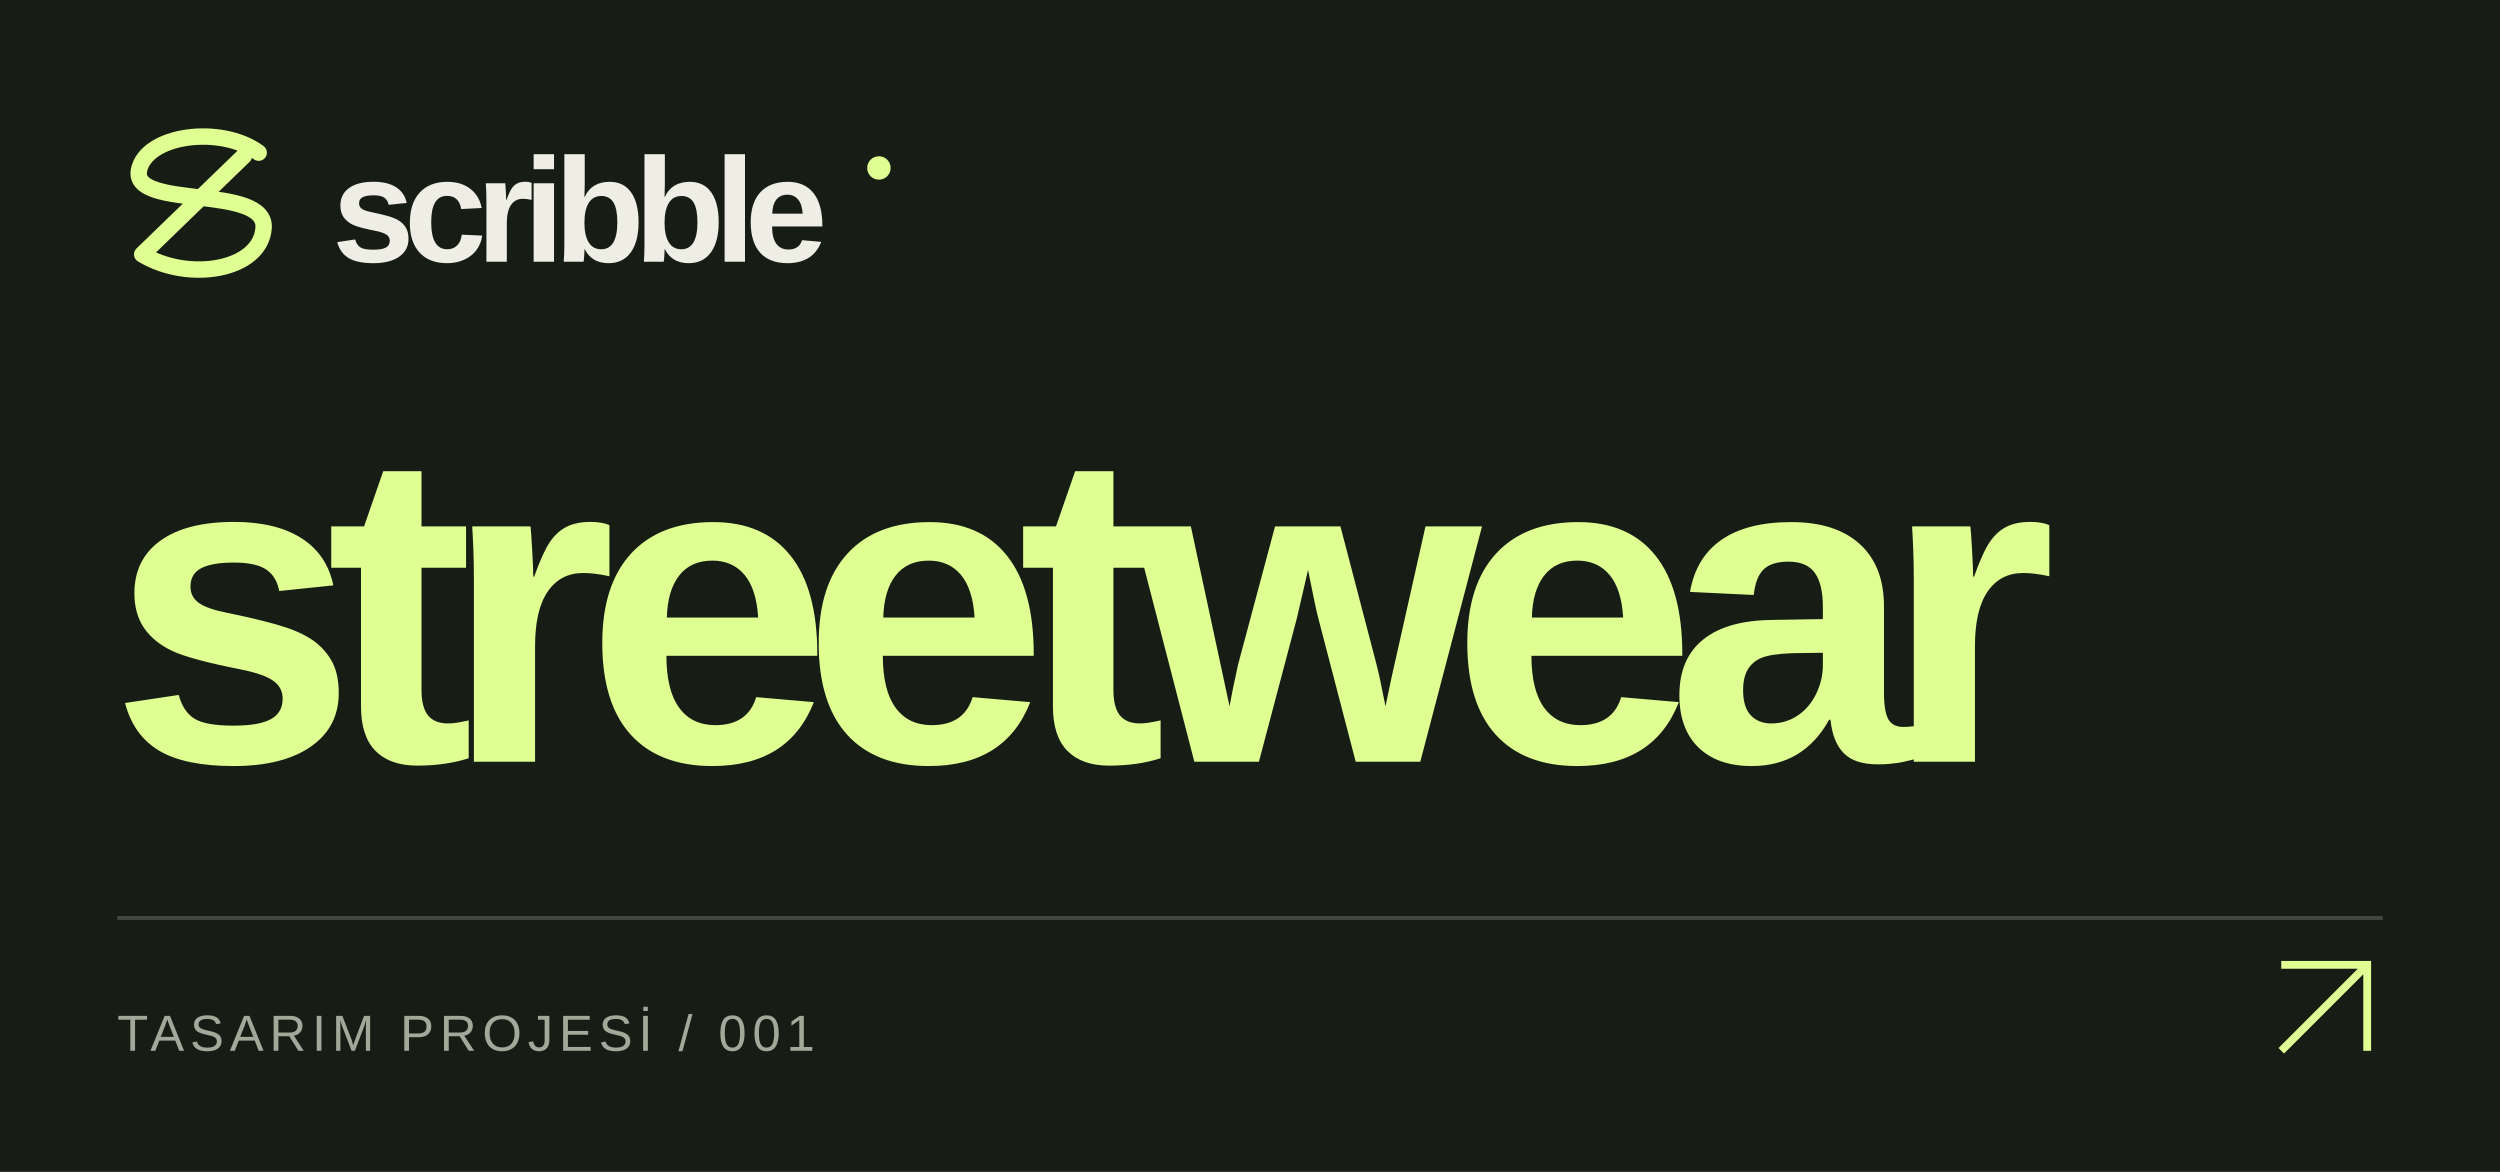
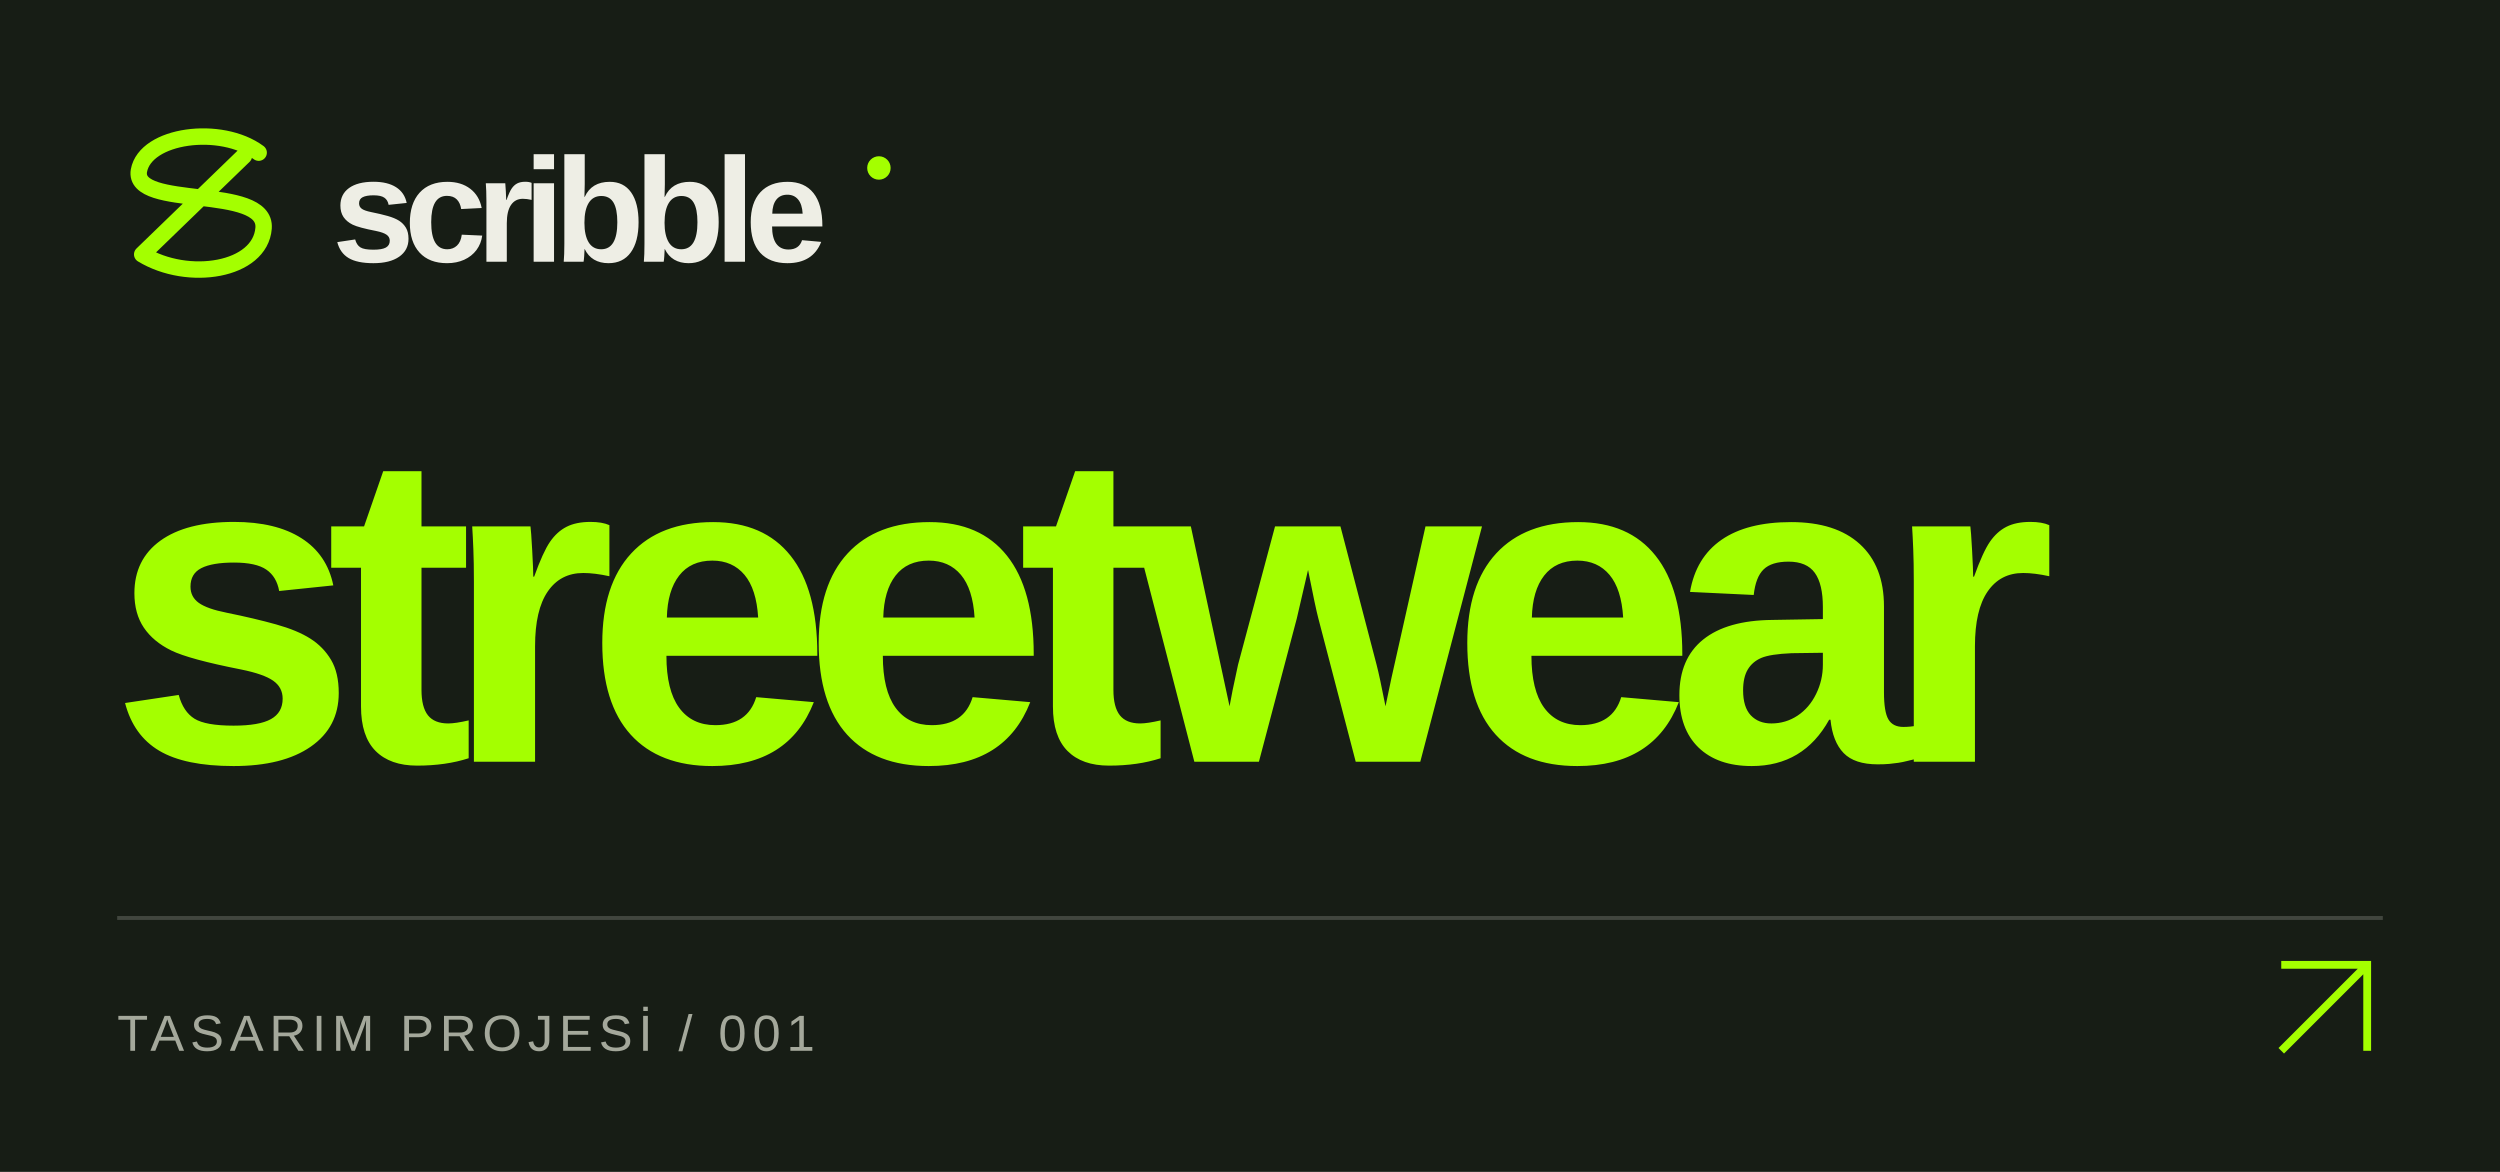
<svg xmlns="http://www.w3.org/2000/svg" width="640" height="300" viewBox="0 0 640 300">
  <rect width="640" height="300" fill="#171d15" />
  <g transform="translate(28 29) scale(.42)" fill="none">
-     <path d="M91 24C68 7 22 13 18 35C14 59 96 43 94 70C92 96 48 103 20 86L82 26" stroke="#dfff93" stroke-width="10" stroke-linecap="round" stroke-linejoin="round" />
+     <path d="M91 24C68 7 22 13 18 35C14 59 96 43 94 70C92 96 48 103 20 86L82 26" stroke="#a4ff00" stroke-width="10" stroke-linecap="round" stroke-linejoin="round" />
  </g>
  <text x="85" y="67" fill="#eeeee5" font-family="Arial,Helvetica,sans-serif" font-size="38" font-weight="700" letter-spacing="-2.7">scribble</text>
-   <circle cx="225" cy="43" r="3" fill="#dfff93" />
-   <text x="28" y="195" fill="#dfff93" font-family="Arial,Helvetica,sans-serif" font-size="114" font-weight="700" letter-spacing="-8">streetwear</text>
+   <circle cx="225" cy="43" r="3" fill="#a4ff00" />
+   <text x="28" y="195" fill="#a4ff00" font-family="Arial,Helvetica,sans-serif" font-size="114" font-weight="700" letter-spacing="-8">streetwear</text>
  <path d="M30 235H610" stroke="#eeeee5" stroke-opacity=".2" />
  <text x="30" y="269" fill="#a4a89b" font-family="Arial,Helvetica,sans-serif" font-size="13" letter-spacing="1.5">TASARIM PROJESİ / 001</text>
-   <path d="M584 269l22-22m-22 0h22v22" stroke="#dfff93" stroke-width="2" fill="none" />
+   <path d="M584 269l22-22m-22 0h22v22" stroke="#a4ff00" stroke-width="2" fill="none" />
</svg>
